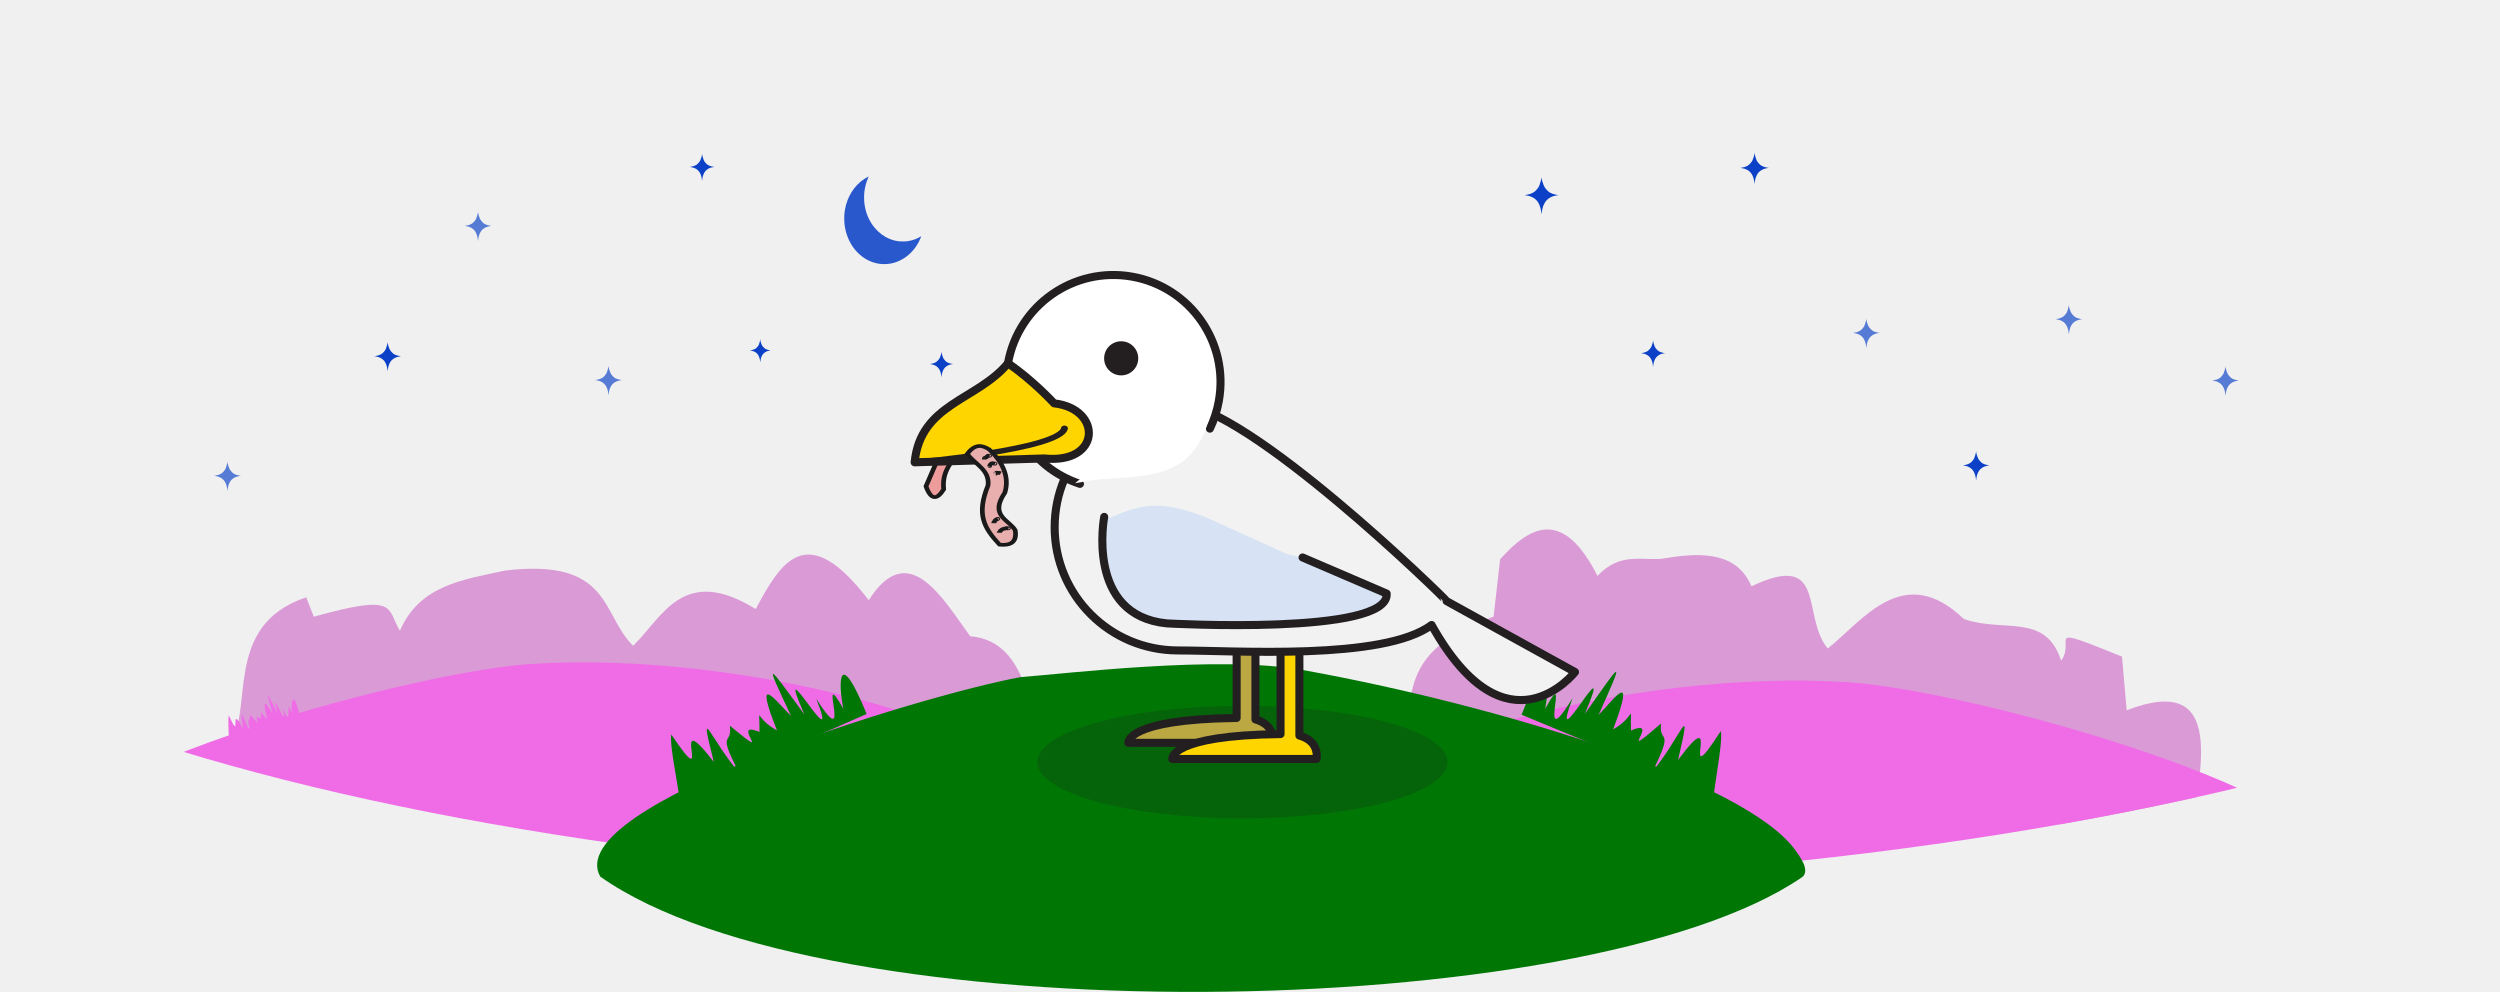
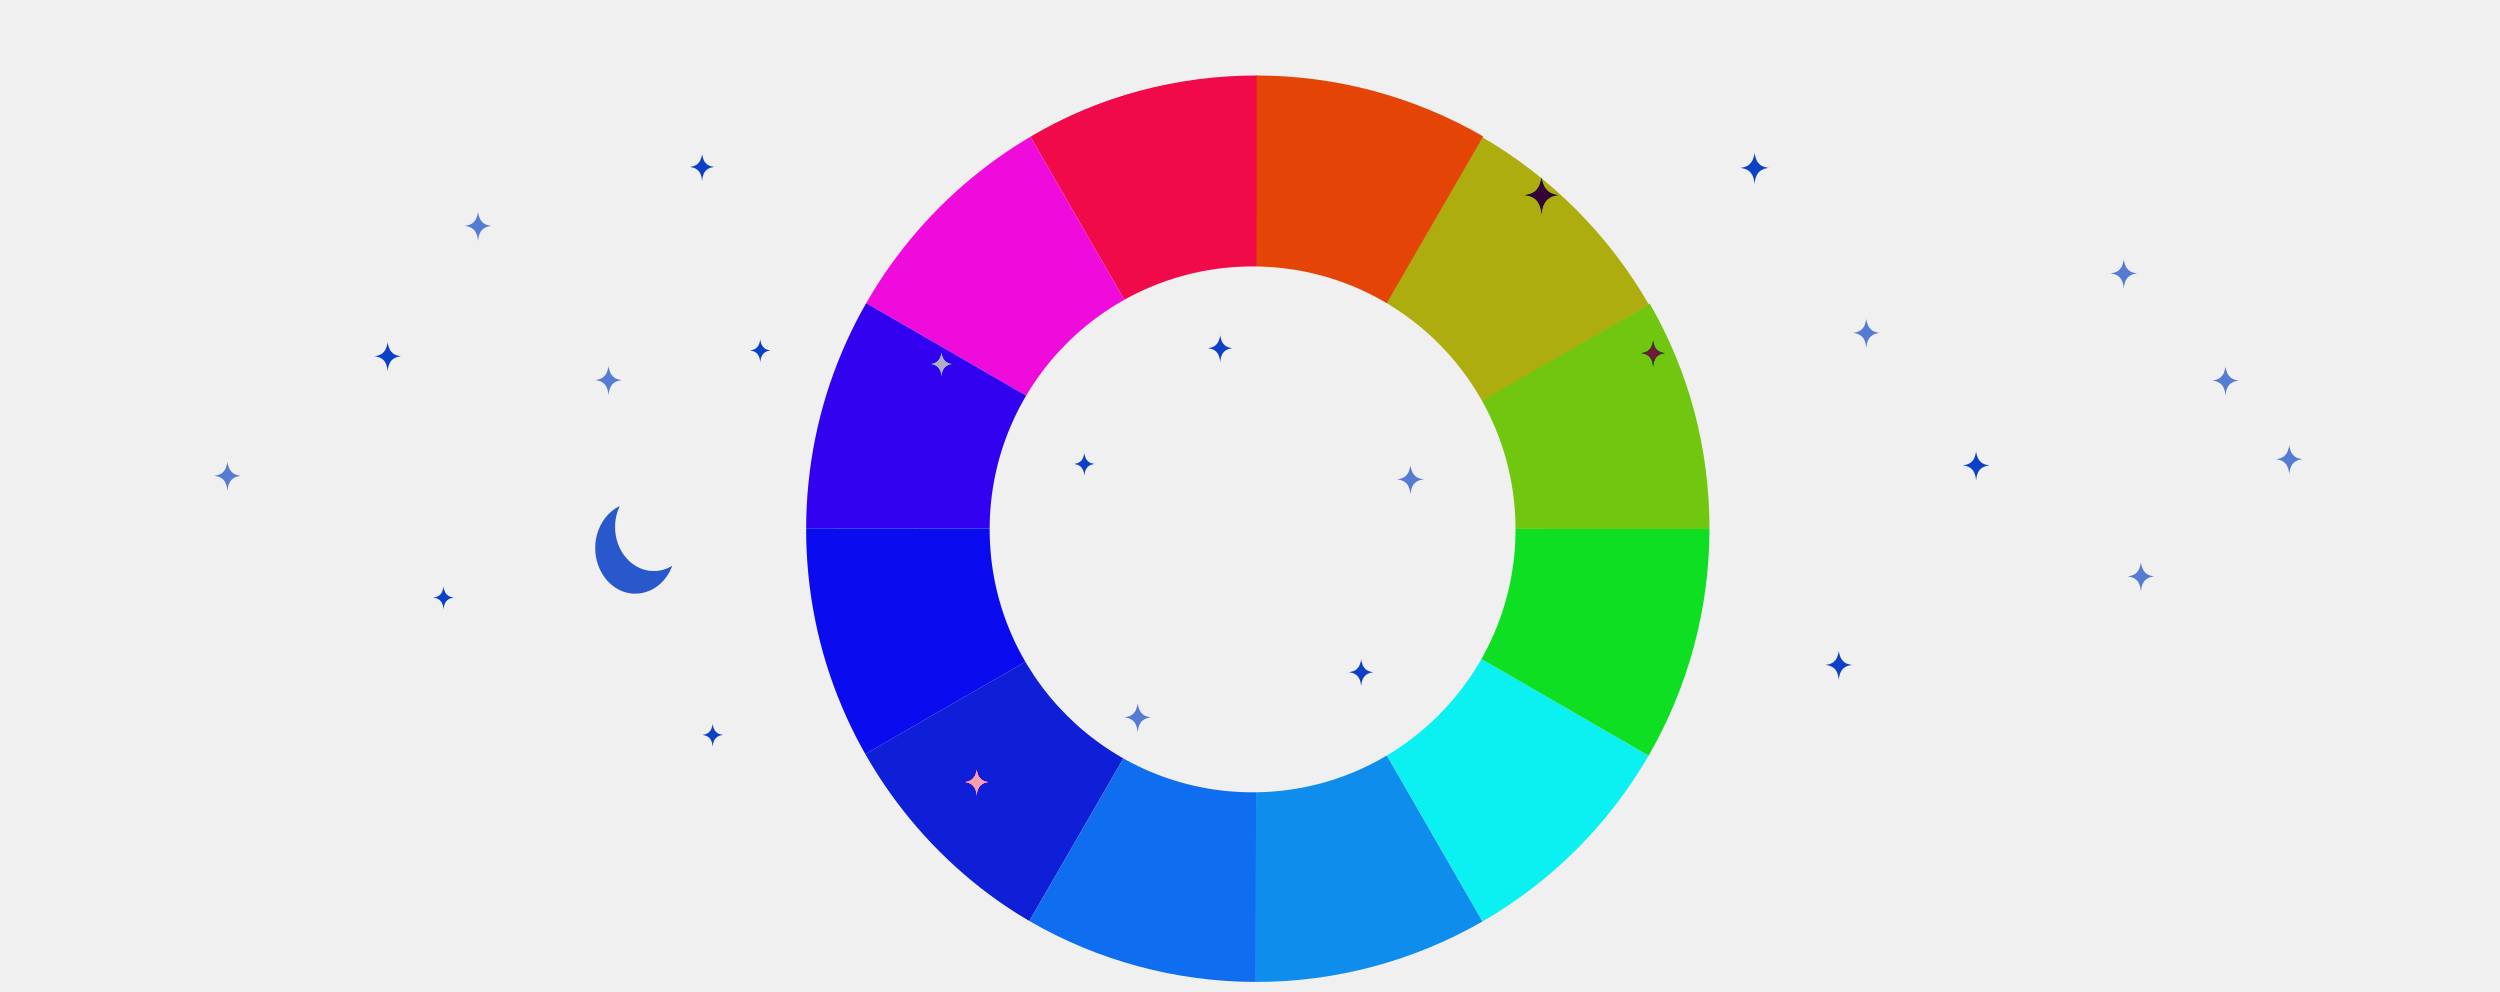
<svg xmlns="http://www.w3.org/2000/svg" width="158.585mm" height="62.92mm" version="1.1" viewBox="0 0 158.585 62.92" id="svg145">
  <defs id="defs11">
    <linearGradient id="linearGradient50606" x1="421.46" x2="458.99" y1="81.216" y2="80.958" gradientTransform="matrix(0.36219,-0.0075634,0.0085593,0.45242,-122.38,55.957)" gradientUnits="userSpaceOnUse">
      <stop stop-color="#d1a448" offset="0" id="stop1" />
      <stop stop-color="#9b7527" stop-opacity=".992" offset="1" id="stop2" />
    </linearGradient>
    <linearGradient id="linearGradient33560" x1="439.64" x2="412.56" y1="53.484" y2="53.871" gradientTransform="matrix(0.36219,-0.0075634,0.0085593,0.45242,-123.44,56.069)" gradientUnits="userSpaceOnUse">
      <stop stop-color="#96312a" offset="0" id="stop3" />
      <stop stop-color="#65211c" stop-opacity=".996" offset="1" id="stop4" />
    </linearGradient>
    <linearGradient id="linearGradient33562" x1="419.65" x2="452.28" y1="64.964" y2="65.351" gradientTransform="matrix(0.36219,-0.0071478,0.0085593,0.42756,-122.85,57.356)" gradientUnits="userSpaceOnUse">
      <stop stop-color="#c33f37" offset="0" id="stop5" />
      <stop stop-color="#b33a33" stop-opacity=".98" offset="1" id="stop6" />
    </linearGradient>
    <linearGradient id="linearGradient15121" x1="367.11" x2="367.22" y1="87.487" y2="90.811" gradientUnits="userSpaceOnUse">
      <stop stop-color="#916f6f" offset="0" id="stop7" />
      <stop stop-color="#685050" stop-opacity=".992" offset="1" id="stop8" />
    </linearGradient>
    <clipPath id="clipPath14">
      <ellipse transform="matrix(0.9996,0.028384,-0.013912,0.9999,0,0)" cx="106.13" cy="91.443" rx="117.86" ry="38.66" fill="#00ffff" stroke-width="0.322" id="ellipse8" />
    </clipPath>
    <filter id="filter37" x="0" y="0" width="1" height="1" color-interpolation-filters="sRGB">
      <feColorMatrix values="1 0 0 -0.186 -0 0 1 0 -0.186 -0 0 0 1 -0.186 -0 0 0 0 1 0" id="feColorMatrix8" />
    </filter>
    <filter id="filter38" x="-0.009" y="-0.008" width="1.017" height="1.008" color-interpolation-filters="sRGB">
      <feColorMatrix values="1 0 0 -0.186 -0 0 1 0 -0.186 -0 0 0 1 -0.186 -0 0 0 0 1 0" id="feColorMatrix9" />
    </filter>
    <filter id="filter39" x="0" y="0" width="1" height="1" color-interpolation-filters="sRGB">
      <feColorMatrix values="1 0 0 -0.156 -0 0 1 0 -0.156 -0 0 0 1 -0.156 -0 0 0 0 1 0" id="feColorMatrix10" />
    </filter>
    <filter id="filter40" x="-0.002" y="-0.001" width="1.004" height="1.003" color-interpolation-filters="sRGB">
      <feColorMatrix values="1 0 0 -0.156 -0 0 1 0 -0.156 -0 0 0 1 -0.156 -0 0 0 0 1 0" id="feColorMatrix11" />
    </filter>
+     <clipPath clipPathUnits="userSpaceOnUse" id="clipPath5535">
+       <path id="path5537" style="fill:#00ffff;stroke-width:0;stroke-linecap:round" d="m 393.292,-172.814 a 52.077,52.077 0 0 0 -52.077,52.076 52.077,52.077 0 0 0 52.077,52.077 52.077,52.077 0 0 0 52.077,-52.077 52.077,52.077 0 0 0 -52.077,-52.076 z m -1.058,22.029 a 30.048,30.048 0 0 1 30.048,30.047 30.048,30.048 0 0 1 -30.048,30.048 30.048,30.048 0 0 1 -30.048,-30.048 30.048,30.048 0 0 1 30.048,-30.047 z" />
+     </clipPath>
  </defs>
  <g transform="matrix(0.8794169,0,0,1,-11.67426,-42.159)" style="mix-blend-mode:difference" id="g33">
    <ellipse cx="103.44" cy="70.321" rx="90.165" ry="28.162" fill-opacity="0.8" stroke-width="0.24" id="ellipse11" />
-     <g transform="matrix(0.92895,-0.020679,0.012925,0.72824,6.7956,3.7091)" clip-path="url(#clipPath14)" fill="#32c63d" id="g16">
-       <path d="m 80.205,119.5 c 0.783,-2.441 0.814,-1.175 0.656,-0.19 0.78,-1.756 -0.323,1.803 0.762,-0.354 -0.751,2.427 1.272,-2.153 0.332,0.564 1.046,-1.826 1.165,-2.081 0.377,0.052 0.445,-0.571 1.068,-1.639 0.396,0.517 0.642,-0.431 0.478,-0.979 0.494,0.055 0.883,-0.466 -0.516,1.208 0.834,-0.225 -0.08,0.76 0.385,0.107 -0.258,1.684 0.82,-1.218 1.152,-2.635 0.71,-0.383 1.361,-2.249 -0.091,1.458 1.195,-0.986 0.055,0.325 -0.147,1.538 -0.222,2.224" fill="#32c63d" stroke-opacity="0" id="path11" />
-       <path d="m 23.066,118.44 c 2.126,-2.885 -0.434,-10.488 6.218,-12.782 l 0.561,1.707 c 6.613,-1.872 5.638,-0.581 6.669,1.415 1.596,-3.97 5.014,-4.304 8.244,-5.015 8.277,-0.863 7.39,4.034 9.84,6.833 2.333,-2.424 3.966,-6.993 9.558,-2.928 1.993,-3.972 4.021,-7.799 8.785,-0.517 3.146,-5.34 5.711,-0.057 7.828,3.358 5.09,0.63 4.705,8.577 6.31,15.75 z" fill="#16561a" stroke-width="0.322" id="path12" />
-       <path d="m 9.068,127.45 c -2.636,-6.32 27.569,-15.03 37.542,-15.489 16.721,-0.762 39.3,6.662 44.083,15.534 0.3,0.556 0.169,0.313 0.385,0.783 0.286,0.622 0.38,1.277 -0.005,1.581 -14.96,12.445 -66.933,11.824 -82.006,-2.41 z" fill="#008409" id="path13" />
-       <path d="m 28.658,116.04 c -0.509,-2.559 -0.678,-1.312 -0.629,-0.308 -0.581,-1.88 0.124,1.843 -0.716,-0.49 0.48,2.539 -1.025,-2.363 -0.391,0.497 -0.838,-1.998 -0.927,-2.273 -0.379,-0.017 -0.379,-0.646 -0.879,-1.817 -0.448,0.439 -0.589,-0.543 -0.367,-1.056 -0.495,-0.036 -0.824,-0.622 0.38,1.29 -0.802,-0.375 -0.004,0.767 -0.393,0.035 0.073,1.714 -0.679,-1.355 -0.854,-2.819 -0.661,-0.508 -1.103,-2.475 -0.069,1.46 -1.076,-1.194 -0.09,0.312 -0.022,1.549 -0.022,2.242" fill="#008409" stroke-opacity="0" id="path14" />
-       <path d="m 175.32,130.53 c 0.637,-5.357 3.063,-14.217 -4.875,-11.022 l -0.298,-4.683 c -6.345,-3.085 -3.494,-1.569 -4.729,0.215 -1.153,-4.227 -4.376,-2.532 -7.497,-3.837 -4.628,-5.196 -7.874,-0.048 -10.6,2.267 -2.049,-2.835 0.123,-8.568 -5.849,-5.585 -1.02,-2.839 -3.526,-3.15 -6.672,-2.63 -1.623,0.268 -3.396,-0.764 -5.267,1.387 -2.54,-5.873 -5.073,-4.645 -7.536,-1.66 l -0.576,4.974 c -8.861,3.295 -5.438,8.303 -7.939,12.966 z" fill="#16561a" stroke-width="0.322" id="path15" />
-       <path d="m 185.95,134.06 c 2.81,-6.166 -27.129,-16.584 -37.082,-17.608 -16.687,-1.711 -39.454,4.425 -44.481,13.02 -0.315,0.538 -0.177,0.303 -0.407,0.761 -0.303,0.605 -0.415,1.255 -0.039,1.581 14.602,13.284 66.552,15.615 82.008,2.247 z" fill="#008409" id="path16" />
-     </g>
    <g transform="translate(-0.69493,-5.1774)" fill="#fbc02d" style="mix-blend-mode:difference" id="g32">
-       <path d="m 77.652,64.091 c -0.543,-0.025 -1.034,-0.181 -1.471,-0.467 -0.441,-0.288 -0.779,-0.669 -1.015,-1.141 -0.159,-0.32 -0.251,-0.643 -0.291,-1.023 -0.01,-0.097 -0.01,-0.435 0,-0.527 0.013,-0.119 0.025,-0.202 0.04,-0.281 0.158,-0.827 0.669,-1.545 1.402,-1.968 0.069,-0.04 0.298,-0.154 0.309,-0.154 0.004,0 -0.018,0.051 -0.049,0.114 -0.15,0.31 -0.236,0.617 -0.271,0.972 -0.011,0.117 -0.01,0.405 0.003,0.524 0.062,0.577 0.274,1.077 0.644,1.524 0.066,0.08 0.259,0.272 0.343,0.341 0.183,0.151 0.344,0.257 0.545,0.357 0.313,0.156 0.614,0.243 0.974,0.283 0.095,0.01 0.469,0.01 0.553,2.07e-4 0.24,-0.029 0.411,-0.066 0.602,-0.129 0.121,-0.04 0.205,-0.075 0.337,-0.139 0.113,-0.055 0.119,-0.057 0.114,-0.042 -0.015,0.043 -0.128,0.263 -0.177,0.344 -0.293,0.487 -0.709,0.87 -1.216,1.118 -0.326,0.159 -0.67,0.254 -1.033,0.284 -0.085,0.007 -0.278,0.012 -0.343,0.009 z" opacity="0.792" stroke-width="0.007" id="path17" />
+       <path d="m 59.692,84.995 c -0.543,-0.025 -1.034,-0.181 -1.471,-0.467 -0.441,-0.288 -0.779,-0.669 -1.015,-1.141 -0.159,-0.32 -0.251,-0.643 -0.291,-1.023 -0.01,-0.097 -0.01,-0.435 0,-0.527 0.013,-0.119 0.025,-0.202 0.04,-0.281 0.158,-0.827 0.669,-1.545 1.402,-1.968 0.069,-0.04 0.298,-0.154 0.309,-0.154 0.004,0 -0.018,0.051 -0.049,0.114 -0.15,0.31 -0.236,0.617 -0.271,0.972 -0.011,0.117 -0.01,0.405 0.003,0.524 0.062,0.577 0.274,1.077 0.644,1.524 0.066,0.08 0.259,0.272 0.343,0.341 0.183,0.151 0.344,0.257 0.545,0.357 0.313,0.156 0.614,0.243 0.974,0.283 0.095,0.01 0.469,0.01 0.553,2.07e-4 0.24,-0.029 0.411,-0.066 0.602,-0.129 0.121,-0.04 0.205,-0.075 0.337,-0.139 0.113,-0.055 0.119,-0.057 0.114,-0.042 -0.015,0.043 -0.128,0.263 -0.177,0.344 -0.293,0.487 -0.709,0.87 -1.216,1.118 -0.326,0.159 -0.67,0.254 -1.033,0.284 -0.085,0.007 -0.278,0.012 -0.343,0.009 z" opacity="0.792" stroke-width="0.007" id="path17" />
      <path d="m 125.15,60.837 c -0.027,-0.26 -0.122,-0.519 -0.254,-0.691 -0.169,-0.22 -0.459,-0.368 -0.809,-0.412 l -0.156,-0.02 0.142,-0.02 c 0.193,-0.027 0.331,-0.067 0.481,-0.139 0.101,-0.049 0.153,-0.087 0.258,-0.191 0.111,-0.111 0.141,-0.151 0.2,-0.273 0.329,-0.821 -0.021,-0.679 0.314,0.014 0.05,0.101 0.09,0.155 0.184,0.249 0.066,0.066 0.16,0.143 0.207,0.171 0.125,0.073 0.315,0.134 0.509,0.164 l 0.169,0.026 -0.148,0.018 c -0.354,0.044 -0.648,0.195 -0.815,0.418 -0.133,0.178 -0.204,0.358 -0.245,0.631 l -0.025,0.167 z" opacity="0.909" stroke-width="0.015" id="path18" />
      <path d="M 68.8,70.26 C 68.784,70.1 68.725,69.94 68.643,69.834 68.539,69.698 68.36,69.607 68.144,69.58 L 68.048,69.567 68.135,69.555 c 0.119,-0.016 0.204,-0.041 0.297,-0.086 0.062,-0.03 0.094,-0.053 0.159,-0.118 0.069,-0.068 0.087,-0.093 0.123,-0.168 0.203,-0.506 -0.013,-0.419 0.194,0.009 0.031,0.062 0.055,0.095 0.114,0.153 0.041,0.041 0.098,0.088 0.128,0.105 0.077,0.045 0.194,0.083 0.314,0.101 l 0.104,0.016 -0.091,0.012 c -0.218,0.027 -0.399,0.12 -0.503,0.258 -0.082,0.11 -0.126,0.221 -0.151,0.389 l -0.016,0.103 z" opacity="0.909" stroke-width="0.012" id="path19" />
      <path d="m 41.921,70.818 c -0.021,-0.204 -0.096,-0.408 -0.2,-0.544 -0.133,-0.174 -0.361,-0.29 -0.637,-0.325 l -0.123,-0.015 0.111,-0.015 c 0.152,-0.021 0.26,-0.052 0.379,-0.109 0.08,-0.038 0.12,-0.068 0.203,-0.15 0.088,-0.087 0.111,-0.119 0.157,-0.215 0.259,-0.646 -0.016,-0.535 0.247,0.011 0.039,0.079 0.071,0.122 0.145,0.196 0.052,0.052 0.126,0.113 0.163,0.135 0.098,0.058 0.248,0.106 0.401,0.129 l 0.133,0.02 -0.117,0.014 c -0.279,0.035 -0.51,0.153 -0.642,0.329 -0.105,0.14 -0.16,0.282 -0.193,0.497 l -0.02,0.131 z" opacity="0.909" stroke-width="0.012" id="path20" />
      <path d="m 81.89,71.2 c 0.018,-0.178 0.084,-0.356 0.174,-0.474 0.116,-0.151 0.315,-0.252 0.555,-0.283 L 82.727,70.429 82.63,70.416 c -0.132,-0.018 -0.227,-0.046 -0.33,-0.095 -0.07,-0.033 -0.105,-0.059 -0.177,-0.131 -0.076,-0.076 -0.097,-0.104 -0.137,-0.187 -0.226,-0.563 0.014,-0.466 -0.216,0.009 -0.034,0.069 -0.062,0.106 -0.127,0.171 -0.046,0.045 -0.11,0.098 -0.142,0.117 -0.086,0.05 -0.216,0.092 -0.35,0.112 l -0.116,0.017 0.102,0.013 c 0.243,0.031 0.444,0.134 0.559,0.287 0.092,0.122 0.14,0.246 0.168,0.433 l 0.017,0.114 z" opacity="0.909" stroke-width="0.01" id="path21" />
      <path d="m 64.621,58.743 c 0.019,-0.189 0.088,-0.377 0.185,-0.502 0.123,-0.16 0.333,-0.267 0.588,-0.3 l 0.114,-0.015 -0.103,-0.014 c -0.14,-0.019 -0.24,-0.048 -0.35,-0.101 -0.074,-0.035 -0.111,-0.063 -0.187,-0.139 -0.081,-0.08 -0.103,-0.11 -0.145,-0.198 -0.239,-0.597 0.015,-0.494 -0.228,0.01 -0.036,0.073 -0.065,0.113 -0.134,0.181 -0.048,0.048 -0.116,0.104 -0.151,0.124 -0.091,0.053 -0.229,0.098 -0.37,0.119 l -0.123,0.019 0.108,0.014 c 0.258,0.032 0.471,0.142 0.592,0.304 0.097,0.129 0.148,0.26 0.178,0.459 l 0.018,0.121 z" opacity="0.909" stroke-width="0.016" id="path22" />
      <path d="m 140.54,58.93 c 0.022,-0.218 0.102,-0.436 0.214,-0.58 0.142,-0.185 0.385,-0.309 0.68,-0.347 l 0.131,-0.017 -0.119,-0.016 c -0.162,-0.022 -0.278,-0.056 -0.404,-0.117 -0.085,-0.041 -0.128,-0.073 -0.216,-0.16 -0.094,-0.093 -0.119,-0.127 -0.168,-0.229 -0.276,-0.69 0.017,-0.571 -0.264,0.012 -0.042,0.085 -0.075,0.13 -0.155,0.209 -0.056,0.056 -0.134,0.12 -0.174,0.144 -0.105,0.062 -0.265,0.113 -0.428,0.137 l -0.142,0.021 0.125,0.016 c 0.298,0.037 0.544,0.164 0.685,0.351 0.112,0.149 0.171,0.301 0.206,0.53 l 0.021,0.14 z" opacity="0.909" stroke-width="0.021" id="path23" />
      <path d="m 133.22,70.536 c 0.019,-0.184 0.086,-0.367 0.18,-0.49 0.12,-0.156 0.325,-0.261 0.573,-0.292 l 0.111,-0.014 -0.1,-0.014 c -0.136,-0.019 -0.234,-0.047 -0.341,-0.099 -0.072,-0.035 -0.108,-0.061 -0.183,-0.135 -0.079,-0.078 -0.1,-0.107 -0.142,-0.193 -0.233,-0.582 0.014,-0.481 -0.223,0.01 -0.035,0.071 -0.064,0.11 -0.131,0.176 -0.047,0.047 -0.113,0.101 -0.147,0.121 -0.088,0.052 -0.223,0.095 -0.361,0.116 l -0.12,0.018 0.105,0.013 c 0.251,0.031 0.459,0.138 0.578,0.296 0.095,0.126 0.144,0.254 0.174,0.447 l 0.018,0.118 z" opacity="0.909" stroke-width="0.016" id="path24" />
      <path d="m 156.5,77.742 c -0.021,-0.204 -0.096,-0.408 -0.2,-0.544 -0.133,-0.174 -0.361,-0.29 -0.637,-0.325 l -0.123,-0.015 0.111,-0.015 c 0.152,-0.021 0.26,-0.052 0.379,-0.109 0.08,-0.038 0.12,-0.068 0.203,-0.15 0.088,-0.087 0.111,-0.119 0.157,-0.215 0.259,-0.646 -0.016,-0.535 0.247,0.011 0.039,0.079 0.071,0.122 0.145,0.196 0.052,0.052 0.126,0.113 0.163,0.135 0.098,0.058 0.248,0.106 0.401,0.129 l 0.133,0.02 -0.117,0.014 c -0.279,0.035 -0.51,0.153 -0.642,0.329 -0.105,0.14 -0.16,0.282 -0.193,0.497 l -0.02,0.131 z" opacity="0.909" stroke-width="0.012" id="path25" />
      <g fill-opacity="0.672" stroke-width="0.012" id="g31">
-         <path d="m 163.19,68.468 c -0.021,-0.204 -0.096,-0.408 -0.2,-0.544 -0.133,-0.173 -0.361,-0.29 -0.637,-0.325 l -0.123,-0.016 0.112,-0.015 c 0.152,-0.021 0.26,-0.052 0.379,-0.109 0.08,-0.038 0.12,-0.068 0.203,-0.15 0.088,-0.087 0.111,-0.119 0.157,-0.215 0.259,-0.646 -0.016,-0.535 0.247,0.011 0.039,0.079 0.071,0.122 0.145,0.196 0.052,0.052 0.126,0.113 0.163,0.135 0.098,0.058 0.248,0.106 0.401,0.129 l 0.133,0.02 -0.117,0.014 c -0.279,0.035 -0.51,0.153 -0.642,0.329 -0.105,0.14 -0.16,0.282 -0.193,0.497 l -0.02,0.131 z" opacity="0.909" id="path26" />
+         <path d="m 167.152,65.565 c -0.021,-0.204 -0.096,-0.408 -0.2,-0.544 -0.133,-0.173 -0.361,-0.29 -0.637,-0.325 l -0.123,-0.016 0.112,-0.015 c 0.152,-0.021 0.26,-0.052 0.379,-0.109 0.08,-0.038 0.12,-0.068 0.203,-0.15 0.088,-0.087 0.111,-0.119 0.157,-0.215 0.259,-0.646 -0.016,-0.535 0.247,0.011 0.039,0.079 0.071,0.122 0.145,0.196 0.052,0.052 0.126,0.113 0.163,0.135 0.098,0.058 0.248,0.106 0.401,0.129 l 0.133,0.02 -0.117,0.014 c -0.279,0.035 -0.51,0.153 -0.642,0.329 -0.105,0.14 -0.16,0.282 -0.193,0.497 l -0.02,0.131 z" opacity="0.909" id="path26" />
        <path d="m 148.58,69.338 c -0.021,-0.204 -0.096,-0.408 -0.2,-0.544 -0.133,-0.173 -0.361,-0.29 -0.637,-0.325 l -0.123,-0.016 0.112,-0.015 c 0.152,-0.021 0.26,-0.052 0.379,-0.109 0.08,-0.038 0.12,-0.068 0.203,-0.15 0.088,-0.087 0.111,-0.119 0.157,-0.215 0.259,-0.646 -0.016,-0.535 0.247,0.011 0.039,0.079 0.071,0.122 0.145,0.196 0.052,0.052 0.126,0.113 0.163,0.135 0.098,0.058 0.248,0.106 0.401,0.129 l 0.133,0.02 -0.117,0.014 c -0.279,0.035 -0.51,0.153 -0.642,0.329 -0.105,0.14 -0.16,0.282 -0.193,0.497 l -0.02,0.131 z" opacity="0.909" id="path27" />
        <path d="M 57.853,72.33 C 57.832,72.126 57.757,71.922 57.653,71.786 57.52,71.613 57.292,71.497 57.016,71.462 l -0.123,-0.016 0.112,-0.015 c 0.152,-0.021 0.26,-0.052 0.379,-0.109 0.08,-0.038 0.12,-0.068 0.203,-0.15 0.088,-0.087 0.111,-0.119 0.157,-0.215 0.259,-0.646 -0.016,-0.535 0.247,0.011 0.039,0.079 0.071,0.122 0.145,0.196 0.052,0.052 0.126,0.113 0.163,0.135 0.098,0.058 0.248,0.106 0.401,0.129 l 0.133,0.02 -0.117,0.014 c -0.279,0.035 -0.51,0.153 -0.642,0.329 -0.105,0.14 -0.16,0.282 -0.193,0.497 l -0.02,0.131 z" opacity="0.909" id="path28" />
        <path d="M 30.366,78.403 C 30.345,78.199 30.27,77.995 30.166,77.859 30.033,77.686 29.805,77.57 29.529,77.535 l -0.123,-0.016 0.112,-0.015 c 0.152,-0.021 0.26,-0.052 0.379,-0.109 0.08,-0.038 0.12,-0.068 0.203,-0.15 0.088,-0.087 0.111,-0.119 0.157,-0.215 0.259,-0.646 -0.016,-0.535 0.247,0.011 0.039,0.079 0.071,0.122 0.145,0.196 0.052,0.052 0.126,0.113 0.163,0.135 0.098,0.058 0.248,0.106 0.401,0.129 l 0.133,0.02 -0.117,0.014 c -0.279,0.035 -0.51,0.153 -0.642,0.329 -0.105,0.14 -0.16,0.282 -0.193,0.497 l -0.02,0.131 z" opacity="0.909" id="path29" />
        <path d="M 48.44,62.55 C 48.419,62.346 48.344,62.142 48.24,62.006 48.107,61.833 47.879,61.717 47.603,61.682 l -0.123,-0.016 0.112,-0.015 c 0.152,-0.021 0.26,-0.052 0.379,-0.109 0.08,-0.038 0.12,-0.068 0.203,-0.15 0.088,-0.087 0.111,-0.119 0.157,-0.215 0.259,-0.646 -0.016,-0.535 0.247,0.011 0.039,0.079 0.071,0.122 0.145,0.196 0.052,0.052 0.126,0.113 0.163,0.135 0.098,0.058 0.248,0.106 0.401,0.129 l 0.133,0.02 -0.117,0.014 c -0.279,0.035 -0.51,0.153 -0.642,0.329 -0.105,0.14 -0.16,0.282 -0.193,0.497 l -0.02,0.131 z" opacity="0.909" id="path30" />
        <path d="m 174.49,72.36 c -0.021,-0.204 -0.096,-0.408 -0.2,-0.544 -0.133,-0.173 -0.361,-0.29 -0.637,-0.325 l -0.123,-0.016 0.112,-0.015 c 0.152,-0.021 0.26,-0.052 0.379,-0.109 0.08,-0.038 0.12,-0.068 0.203,-0.15 0.088,-0.087 0.111,-0.119 0.157,-0.215 0.259,-0.646 -0.016,-0.535 0.247,0.011 0.039,0.079 0.071,0.122 0.145,0.196 0.052,0.052 0.126,0.113 0.163,0.135 0.098,0.058 0.248,0.106 0.401,0.129 l 0.133,0.02 -0.117,0.014 c -0.279,0.035 -0.51,0.153 -0.642,0.329 -0.105,0.14 -0.16,0.282 -0.193,0.497 l -0.02,0.131 z" opacity="0.909" id="path31" />
+         <path d="m 115.698,78.629 c -0.021,-0.204 -0.096,-0.408 -0.2,-0.544 -0.133,-0.173 -0.361,-0.29 -0.637,-0.325 l -0.123,-0.016 0.112,-0.015 c 0.152,-0.021 0.26,-0.052 0.379,-0.109 0.08,-0.038 0.12,-0.068 0.203,-0.15 0.088,-0.087 0.111,-0.119 0.157,-0.215 0.259,-0.646 -0.016,-0.535 0.247,0.011 0.039,0.079 0.071,0.122 0.145,0.196 0.052,0.052 0.126,0.113 0.163,0.135 0.098,0.058 0.248,0.106 0.401,0.129 l 0.133,0.02 -0.117,0.014 c -0.279,0.035 -0.51,0.153 -0.642,0.329 -0.105,0.14 -0.16,0.282 -0.193,0.497 l -0.02,0.131 z" opacity="0.909" id="path9" />
+         <path d="m 96.022,93.726 c -0.021,-0.204 -0.096,-0.408 -0.2,-0.544 -0.133,-0.173 -0.361,-0.29 -0.637,-0.325 l -0.123,-0.016 0.112,-0.015 c 0.152,-0.021 0.26,-0.052 0.379,-0.109 0.08,-0.038 0.12,-0.068 0.203,-0.15 0.088,-0.087 0.111,-0.119 0.157,-0.215 0.259,-0.646 -0.016,-0.535 0.247,0.011 0.039,0.079 0.071,0.122 0.145,0.196 0.052,0.052 0.126,0.113 0.163,0.135 0.098,0.058 0.248,0.106 0.401,0.129 l 0.133,0.02 -0.117,0.014 c -0.279,0.035 -0.51,0.153 -0.642,0.329 -0.105,0.14 -0.16,0.282 -0.193,0.497 l -0.02,0.131 z" opacity="0.909" id="path10" />
+         <path d="m 168.388,84.784 c -0.021,-0.204 -0.096,-0.408 -0.2,-0.544 -0.133,-0.173 -0.361,-0.29 -0.637,-0.325 l -0.123,-0.016 0.112,-0.015 c 0.152,-0.021 0.26,-0.052 0.379,-0.109 0.08,-0.038 0.12,-0.068 0.203,-0.15 0.088,-0.087 0.111,-0.119 0.157,-0.215 0.259,-0.646 -0.016,-0.535 0.247,0.011 0.039,0.079 0.071,0.122 0.145,0.196 0.052,0.052 0.126,0.113 0.163,0.135 0.098,0.058 0.248,0.106 0.401,0.129 l 0.133,0.02 -0.117,0.014 c -0.279,0.035 -0.51,0.153 -0.642,0.329 -0.105,0.14 -0.16,0.282 -0.193,0.497 l -0.02,0.131 z" opacity="0.909" id="path11" />
+         <path d="m 179.085,77.351 c -0.021,-0.204 -0.096,-0.408 -0.2,-0.544 -0.133,-0.173 -0.361,-0.29 -0.637,-0.325 l -0.123,-0.016 0.112,-0.015 c 0.152,-0.021 0.26,-0.052 0.379,-0.109 0.08,-0.038 0.12,-0.068 0.203,-0.15 0.088,-0.087 0.111,-0.119 0.157,-0.215 0.259,-0.646 -0.016,-0.535 0.247,0.011 0.039,0.079 0.071,0.122 0.145,0.196 0.052,0.052 0.126,0.113 0.163,0.135 0.098,0.058 0.248,0.106 0.401,0.129 l 0.133,0.02 -0.117,0.014 c -0.279,0.035 -0.51,0.153 -0.642,0.329 -0.105,0.14 -0.16,0.282 -0.193,0.497 l -0.02,0.131 z" opacity="0.909" id="path12" />
      </g>
+       <path d="m 45.954,85.938 c -0.016,-0.16 -0.075,-0.32 -0.157,-0.426 -0.104,-0.136 -0.283,-0.227 -0.499,-0.254 l -0.096,-0.012 0.087,-0.012 c 0.119,-0.016 0.204,-0.041 0.297,-0.086 0.062,-0.03 0.094,-0.053 0.159,-0.118 0.069,-0.068 0.087,-0.093 0.123,-0.168 0.203,-0.506 -0.013,-0.419 0.194,0.009 0.031,0.062 0.055,0.095 0.114,0.153 0.041,0.041 0.098,0.088 0.128,0.105 0.077,0.045 0.194,0.083 0.314,0.101 l 0.104,0.016 -0.091,0.012 c -0.218,0.027 -0.399,0.12 -0.503,0.258 -0.082,0.11 -0.126,0.221 -0.151,0.389 l -0.016,0.103 z" opacity="0.909" stroke-width="0.012" id="path1" />
+       <path d="m 65.367,94.648 c -0.016,-0.16 -0.075,-0.32 -0.157,-0.426 -0.104,-0.136 -0.283,-0.227 -0.499,-0.254 l -0.096,-0.012 0.087,-0.012 c 0.119,-0.016 0.204,-0.041 0.297,-0.086 0.062,-0.03 0.094,-0.053 0.159,-0.118 0.069,-0.068 0.087,-0.093 0.123,-0.168 0.203,-0.506 -0.013,-0.419 0.194,0.009 0.031,0.062 0.055,0.095 0.114,0.153 0.041,0.041 0.098,0.088 0.128,0.105 0.077,0.045 0.194,0.083 0.314,0.101 l 0.104,0.016 -0.091,0.012 c -0.218,0.027 -0.399,0.12 -0.503,0.258 -0.082,0.11 -0.126,0.221 -0.151,0.389 l -0.016,0.103 z" opacity="0.909" stroke-width="0.012" id="path2" />
+       <path d="m 92.174,77.46 c -0.016,-0.16 -0.075,-0.32 -0.157,-0.426 -0.104,-0.136 -0.283,-0.227 -0.499,-0.254 l -0.096,-0.012 0.087,-0.012 c 0.119,-0.016 0.204,-0.041 0.297,-0.086 0.062,-0.03 0.094,-0.053 0.159,-0.118 0.069,-0.068 0.087,-0.093 0.123,-0.168 0.203,-0.506 -0.013,-0.419 0.194,0.009 0.031,0.062 0.055,0.095 0.114,0.153 0.041,0.041 0.098,0.088 0.128,0.105 0.077,0.045 0.194,0.083 0.314,0.101 l 0.104,0.016 -0.091,0.012 c -0.218,0.027 -0.399,0.12 -0.503,0.258 -0.082,0.11 -0.126,0.221 -0.151,0.389 l -0.016,0.103 z" opacity="0.909" stroke-width="0.012" id="path3" />
+       <path d="m 101.993,70.24 c 0.019,-0.189 0.088,-0.377 0.185,-0.502 0.123,-0.16 0.333,-0.267 0.588,-0.3 l 0.114,-0.015 -0.103,-0.014 c -0.14,-0.019 -0.24,-0.048 -0.35,-0.101 -0.074,-0.035 -0.111,-0.063 -0.187,-0.139 -0.081,-0.08 -0.103,-0.11 -0.145,-0.198 -0.239,-0.597 0.015,-0.494 -0.228,0.01 -0.036,0.073 -0.065,0.113 -0.134,0.181 -0.048,0.048 -0.116,0.104 -0.151,0.124 -0.091,0.053 -0.229,0.098 -0.37,0.119 l -0.123,0.019 0.108,0.014 c 0.258,0.032 0.471,0.142 0.592,0.304 0.097,0.129 0.148,0.26 0.178,0.459 l 0.018,0.121 z" opacity="0.909" stroke-width="0.016" id="path4" />
+       <path d="m 112.161,90.795 c 0.019,-0.189 0.088,-0.377 0.185,-0.502 0.123,-0.16 0.333,-0.267 0.588,-0.3 l 0.114,-0.015 -0.103,-0.014 c -0.14,-0.019 -0.24,-0.048 -0.35,-0.101 -0.074,-0.035 -0.111,-0.063 -0.187,-0.139 -0.081,-0.08 -0.103,-0.11 -0.145,-0.198 -0.239,-0.597 0.015,-0.494 -0.228,0.01 -0.036,0.073 -0.065,0.113 -0.134,0.181 -0.048,0.048 -0.116,0.104 -0.151,0.124 -0.091,0.053 -0.229,0.098 -0.37,0.119 l -0.123,0.019 0.108,0.014 c 0.258,0.032 0.471,0.142 0.592,0.304 0.097,0.129 0.148,0.26 0.178,0.459 l 0.018,0.121 z" opacity="0.909" stroke-width="0.016" id="path5" />
+       <path d="m 84.429,97.763 c 0.019,-0.189 0.088,-0.377 0.185,-0.502 0.123,-0.16 0.333,-0.267 0.588,-0.3 l 0.114,-0.015 -0.103,-0.014 c -0.14,-0.019 -0.24,-0.048 -0.35,-0.101 -0.074,-0.035 -0.111,-0.063 -0.187,-0.139 -0.081,-0.08 -0.103,-0.11 -0.145,-0.198 -0.239,-0.597 0.015,-0.494 -0.228,0.01 -0.036,0.073 -0.065,0.113 -0.134,0.181 -0.048,0.048 -0.116,0.104 -0.151,0.124 -0.091,0.053 -0.229,0.098 -0.37,0.119 l -0.123,0.019 0.108,0.014 c 0.258,0.032 0.471,0.142 0.592,0.304 0.097,0.129 0.148,0.26 0.178,0.459 l 0.018,0.121 z" opacity="0.909" stroke-width="0.016" id="path6" />
+       <path d="m 84.429,97.763 c 0.019,-0.189 0.088,-0.377 0.185,-0.502 0.123,-0.16 0.333,-0.267 0.588,-0.3 l 0.114,-0.015 -0.103,-0.014 c -0.14,-0.019 -0.24,-0.048 -0.35,-0.101 -0.074,-0.035 -0.111,-0.063 -0.187,-0.139 -0.081,-0.08 -0.103,-0.11 -0.145,-0.198 -0.239,-0.597 0.015,-0.494 -0.228,0.01 -0.036,0.073 -0.065,0.113 -0.134,0.181 -0.048,0.048 -0.116,0.104 -0.151,0.124 -0.091,0.053 -0.229,0.098 -0.37,0.119 l -0.123,0.019 0.108,0.014 c 0.258,0.032 0.471,0.142 0.592,0.304 0.097,0.129 0.148,0.26 0.178,0.459 l 0.018,0.121 z" opacity="0.909" stroke-width="0.016" id="path7" />
+       <path d="m 146.596,90.4 c -0.021,-0.204 -0.096,-0.408 -0.2,-0.544 -0.133,-0.174 -0.361,-0.29 -0.637,-0.325 l -0.123,-0.015 0.111,-0.015 c 0.152,-0.021 0.26,-0.052 0.379,-0.109 0.08,-0.038 0.12,-0.068 0.203,-0.15 0.088,-0.087 0.111,-0.119 0.157,-0.215 0.259,-0.646 -0.016,-0.535 0.247,0.011 0.039,0.079 0.071,0.122 0.145,0.196 0.052,0.052 0.126,0.113 0.163,0.135 0.098,0.058 0.248,0.106 0.401,0.129 l 0.133,0.02 -0.117,0.014 c -0.279,0.035 -0.51,0.153 -0.642,0.329 -0.105,0.14 -0.16,0.282 -0.193,0.497 l -0.02,0.131 z" opacity="0.909" stroke-width="0.012" id="path8" />
    </g>
  </g>
-   <g transform="translate(-27.47663,-42.159)" id="g58">
-     <g transform="matrix(0.92895,-0.020679,0.012925,0.72824,55.479,5.1355)" fill="#007705" id="g56">
-       <path d="m 9.068,127.45 c -2.636,-6.32 22.213,-15.177 28.941,-16.552 3.034,-0.197 13.556,-1.554 19.268,-0.07 13.261,3.444 30.074,10.467 33.417,16.669 0.3,0.556 0.169,0.313 0.385,0.783 0.286,0.622 0.38,1.277 -0.005,1.581 -14.96,12.445 -66.933,11.824 -82.006,-2.41 z" id="path54" />
-       <path d="m 27.454,113.811 c -1.818,-5.974 -1.935,-2.906 -1.586,-0.506 -1.834,-4.313 0.724,4.396 -1.837,-0.911 1.743,5.939 -3.014,-5.309 -0.825,1.345 -2.478,-4.499 -2.758,-5.128 -0.916,0.101 -1.061,-1.415 -2.536,-4.049 -0.977,1.227 -1.543,-1.088 -1.128,-2.407 -1.199,0.1 -2.127,-1.189 1.212,2.965 -2.017,-0.603 0.168,1.849 -0.938,0.234 0.572,4.102 -1.948,-3.009 -2.708,-6.471 -1.709,-0.976 -3.229,-5.549 0.173,3.543 -2.866,-2.473 -0.144,0.785 0.307,3.742 0.466,5.411" stroke-opacity="0" id="path55" style="stroke-width:2.426" />
-       <path d="m 72.154,115.147 c 1.933,-6.028 2.009,-2.903 1.621,-0.47 1.925,-4.337 -0.797,4.453 1.882,-0.875 -1.855,5.994 3.14,-5.317 0.821,1.392 2.584,-4.509 2.877,-5.14 0.93,0.129 1.099,-1.41 2.637,-4.049 0.978,1.276 1.585,-1.064 1.181,-2.417 1.219,0.136 2.181,-1.15 -1.275,2.984 2.061,-0.557 -0.197,1.876 0.952,0.264 -0.638,4.158 2.024,-3.007 2.846,-6.509 1.753,-0.945 3.362,-5.555 -0.225,3.601 2.951,-2.436 0.136,0.803 -0.364,3.799 -0.548,5.492" stroke-opacity="0" id="path56" style="stroke-width:2.47" />
+   <g transform="matrix(0.5550867,0,0,0.5550867,-138.267,100.6001)" id="g5340" clip-path="url(#clipPath5535)" style="mix-blend-mode:difference">
+     <g transform="matrix(0.57548,0,0,0.57548,393.14,-121.3)" stroke-width="0.922" id="g5338">
+       <path id="october" d="m -45.782,-77.133 a 90,90 0 0 1 45.225,-12.02 l -0.29,90 z" fill="#00e6a7" />
+       <path id="september" d="m -78.752,-44.219 a 90,90 0 0 1 32.97,-32.915 l 44.934,77.98 z" fill="#00e513" />
+       <path id="august" d="m -90.848,0.771 a 90,90 0 0 1 12.095,-44.989 l 77.904,45.065 z" fill="#beee00" />
+       <path d="m -78.827,45.782 a 90,90 0 0 1 -12.02,-45.01 l 90,0.076 z" fill="#fbfb00" id="path5328" />
+       <path id="june" d="M -45.914,78.752 A 90,90 0 0 1 -78.829,45.782 L -0.849,0.848 Z" fill="#ffd119" />
+       <path id="july" d="m -0.923,90.847 a 90,90 0 0 1 -44.989,-12.095 l 45.065,-77.904 z" fill="#ff8201" />
+       <path id="april" d="m 44.087,78.827 a 90,90 0 0 1 -45.01,12.02 l 0.076,-90 z" fill="#ff6303" />
+       <path id="march" d="M 77.057,45.913 A 90,90 0 0 1 44.087,78.828 L -0.847,0.848 Z" fill="#fb0000" />
+       <path id="february" d="m 89.152,0.923 a 90,90 0 0 1 -12.095,44.989 L -0.847,0.847 Z" fill="#ff11ce" />
+       <path id="january" d="m 77.309,-43.817 c 7.888,13.688 11.857,28.941 11.844,44.74 l -90,-0.076 z" fill="#7f2aff" />
+       <path id="december" d="M 43.78,-77.057 A 91.197,91.197 0 0 1 77.133,-43.649 L -1.884,1.883 Z" fill="#4343ff" style="stroke-width:0.934" />
+       <path id="november" d="m -0.771,-89.153 a 90,90 0 0 1 44.989,12.095 l -45.065,77.904 z" fill="#0cacf5" />
    </g>
  </g>
-   <g id="g20" transform="matrix(-0.92895,-0.020679,-0.012925,0.72824,122.3544,-30.47595)">
-     <path style="opacity:0.2;fill:#1a1a1a;fill-opacity:1;stroke-width:0.132" d="m 59.351,109.917 c -0.038,2.705 -6.339,4.725 -14.074,4.506 -7.735,-0.22 -13.975,-2.596 -13.937,-5.301 0.038,-2.705 6.339,-4.725 14.074,-4.505 7.735,0.22 13.975,2.596 13.937,5.301 z" id="path4" />
-     <path style="fill:#ed9b9b;fill-opacity:1;stroke:#1a1a1a;stroke-width:0.322" d="m 65.621,84.029 c 0.405,0.813 0.525,1.421 0.451,2.325 0.426,0.895 0.836,1.024 1.212,-0.235 l -0.666,-2.061" id="path3" />
-     <path style="fill:#bca843;fill-opacity:1;stroke:#231f20;stroke-width:4;stroke-linecap:round;stroke-linejoin:round;stroke-miterlimit:10" stroke-miterlimit="10" d="m -2851.968,-2745.431 v -42.16 c 0,-2.578 2.096,-4.675 4.674,-4.675 2.576,0 4.672,2.097 4.672,4.675 v 41.431 c 55.233,0.631 53.779,12.346 53.779,12.346 h -71.706 c -0.715,-7.505 4.48,-10.457 8.581,-11.617 z" id="path13004" transform="matrix(0.1374458,0.00390289,-0.00243943,0.1753272,429.8055,598.2587)" />
-     <path style="fill:#ffd500;fill-opacity:1;stroke:#231f20;stroke-width:4;stroke-linecap:round;stroke-linejoin:round;stroke-miterlimit:10" stroke-miterlimit="10" d="m -2873.788,-2737.424 v -42.16 c 0,-2.579 2.096,-4.674 4.675,-4.674 2.583,0 4.679,2.095 4.679,4.674 v 41.426 c 55.227,0.636 53.772,12.352 53.772,12.352 h -71.705 c -0.718,-7.507 4.482,-10.457 8.579,-11.618 z" id="path13006" transform="matrix(0.1374458,0.00390289,-0.00243943,0.1753272,429.8055,598.2587)" />
-     <path style="fill:#f2f2f2;stroke:#231f20;stroke-width:4;stroke-linecap:round;stroke-linejoin:round;stroke-miterlimit:10" stroke-miterlimit="10" d="m -2946.901,-2804.193 c -0.069,-0.612 99.626,-97.947 133.433,-97.947 33.802,0 61.219,27.413 61.219,61.221 0,33.816 -27.417,61.23 -61.219,61.23 -28.163,0 -102.046,5.157 -125.971,-12.646 -37.363,66.929 -71.234,23.368 -71.234,23.368 z" id="path13008" transform="matrix(0.1374458,0.00390289,-0.00243943,0.1753272,429.8055,598.2587)" />
-     <path style="fill:#ffffff;stroke:#231f20;stroke-width:4;stroke-linecap:round;stroke-linejoin:round;stroke-miterlimit:10" stroke-miterlimit="10" d="m -2764.814,-2862.416 c 24.788,-8.118 40.457,-33.453 35.755,-59.871 -5.164,-28.92 -32.781,-48.184 -61.703,-43.031 -28.925,5.157 -48.182,32.775 -43.032,61.701 0.872,4.893 2.388,9.508 4.447,13.771" id="path13010" transform="matrix(0.1374458,0.00390289,-0.00243943,0.1753272,429.8055,598.2587)" />
-     <path style="fill:#ffd500;fill-opacity:1;stroke:#231f20;stroke-width:4;stroke-linecap:round;stroke-linejoin:round;stroke-miterlimit:10" stroke-miterlimit="10" d="m -2747.106,-2875.033 c -28.349,2.932 -28.914,-24.668 -4.88,-27.371 0,0 10.768,-11.717 22.927,-19.883 15.36,18.48 43.516,19.977 46.341,49.161 z" id="path13012" transform="matrix(0.1374458,0.00390289,-0.00243943,0.1753272,429.8055,598.2587)" />
-     <path style="fill:#d7e3f4;stroke:#231f20;stroke-width:4;stroke-linecap:round;stroke-linejoin:round;stroke-miterlimit:10" stroke-miterlimit="10" d="m -2776.862,-2846.019 c 0,0 9.356,48.997 -31.167,52.895 0,0 -110.677,6.229 -109.108,-14.807 l 41.761,-17.929" id="path13014" transform="matrix(0.1374458,0.00390289,-0.00243943,0.1753272,429.8055,598.2587)" />
-     <circle style="fill:#231f20" cx="-2785.287" cy="-2924.76" r="8.473" id="circle13016" transform="matrix(0.1374458,0.00390289,-0.00243943,0.1753272,429.8055,598.2587)" />
-     <path style="opacity:1;fill:#d7e3f4;fill-opacity:1;stroke-width:2.071" d="m -2873.562,-2824.863 45.167,-20.505 c 23.554,-9.45 33.277,-6.973 49.405,0.091 l -1.613,16.091 z" id="path1" transform="matrix(0.1374458,0.00390289,-0.00243943,0.1753272,429.8055,598.2587)" />
-     <path style="fill:#ffffff;fill-opacity:1;stroke:#ffffff;stroke-width:2.071;stroke-opacity:1" d="m -2827.19,-2892.627 c 9.799,31.373 38.319,23.742 61.075,28.121 l -14.06,-11.864 z" id="path20-5" transform="matrix(0.1374458,0.00390289,-0.00243943,0.1753272,429.8055,598.2587)" />
-     <path style="fill:none;stroke:#231f20;stroke-width:0.466;stroke-linecap:round;stroke-linejoin:round;stroke-miterlimit:10" stroke-miterlimit="10" d="m 68.086,84.051 c 0,0 -9.92,-1.398 -10.187,-3.255" id="path14352" />
-     <path style="fill:#e9afaf;fill-opacity:1;stroke:#1a1a1a;stroke-width:0.322" d="m 63.001,82.796 c -0.842,0.979 -1.443,2.248 -1.109,3.726 1.057,2.067 -0.332,2.34 -0.755,3.254 -0.148,1.101 0.354,1.348 1.055,1.282 1.097,-1.457 1.622,-2.592 0.857,-5.139 -0.097,-1.338 0.824,-1.728 1.457,-2.695 -0.539,-0.958 -1.026,-0.792 -1.504,-0.428 z" id="path2" />
-     <path style="fill:none;fill-opacity:1;stroke:#1a1a1a;stroke-width:0.322" d="m 61.601,89.618 c 0.02,5.72e-4 0.06,0.027 0.06,0.002 3.57e-4,-0.026 -0.08,0.004 -0.06,-0.002 0.01,-0.003 0.165,-0.036 0.181,-0.014 0.008,0.01 0.005,0.031 0.015,0.039 0.022,0.019 0.081,-0.009 0.106,0.003 0.007,0.003 0.008,0.017 0.015,0.02 0.046,0.021 0.075,0.021 0.12,0.061 0.031,0.027 0.057,0.077 0.089,0.099 0.004,0.003 0.012,-0.004 0.015,4.28e-4 0.007,0.009 0.056,0.133 0.059,0.137 0.009,0.012 0.03,0.014 0.029,0.059" id="path5" />
-     <path style="fill:none;fill-opacity:1;stroke:#1a1a1a;stroke-width:0.322" d="m 62.337,88.81 c 0.02,0.013 0.049,0.066 0.06,0.04 0.01,-0.025 -0.08,-0.054 -0.06,-0.04 0.04,0.027 0.08,0.054 0.12,0.08 0.01,0.013 0.018,0.029 0.03,0.039 0.023,0.021 0.01,-0.032 0.03,0.02 0.002,0.006 -0.004,0.015 -2.68e-4,0.019 0.004,0.005 0.012,-0.004 0.015,4.28e-4 0.009,0.011 0.036,0.103 0.044,0.117 0.025,0.044 0.045,0.056 0.044,0.117" id="path6" />
-     <path style="fill:none;fill-opacity:1;stroke:#1a1a1a;stroke-width:0.322" d="m 62.972,83.337 c 0.02,5.71e-4 0.06,0.027 0.06,0.002 3.57e-4,-0.026 -0.081,-0.002 -0.06,-0.002 0.04,0.001 0.081,-0.003 0.121,0.003 0.021,0.004 0.023,0.05 0.029,0.059 0.01,0.014 0.046,0.004 0.06,0.04 0.01,0.027 -0.019,0.017 0.015,0.039 0.009,0.006 0.021,-0.005 0.03,8.57e-4 0.013,0.009 0.016,0.033 0.03,0.039 0.009,0.004 0.021,-0.004 0.03,8.57e-4 0.047,0.021 -0.005,0.013 0.015,0.039 0.004,0.005 0.012,-0.005 0.015,4.29e-4 0.019,0.037 0.014,0.076 0.013,0.116" id="path7" />
-     <path style="fill:none;fill-opacity:1;stroke:#1a1a1a;stroke-width:0.322" d="m 62.6,84.02 c 0.02,-0.006 0.065,0.008 0.061,-0.018 -0.005,-0.026 -0.081,0.023 -0.061,0.018 0.031,-0.009 0.176,-0.066 0.227,-0.032 0.023,0.015 0.116,0.144 0.119,0.158 5.34e-4,0.003 -0.005,0.071 -0.001,0.077 0.02,0.026 0.016,-0.032 0.015,0.02" id="path8" />
-     <path style="fill:#f2f2f2;fill-opacity:1;stroke:#1a1a1a;stroke-width:0.322" d="m 62.196,84.837 c 0.023,-0.01 0.241,-0.064 0.273,-0.05 0.007,0.003 0.009,0.015 0.015,0.02 0.004,0.003 0.013,-0.005 0.015,4.29e-4 0.004,0.012 -0.007,0.029 -5.36e-4,0.039 0.007,0.009 0.021,-0.005 0.03,8.58e-4 0.019,0.013 -0.025,0.038 0.015,0.039" id="path19-3" />
-   </g>
</svg>
